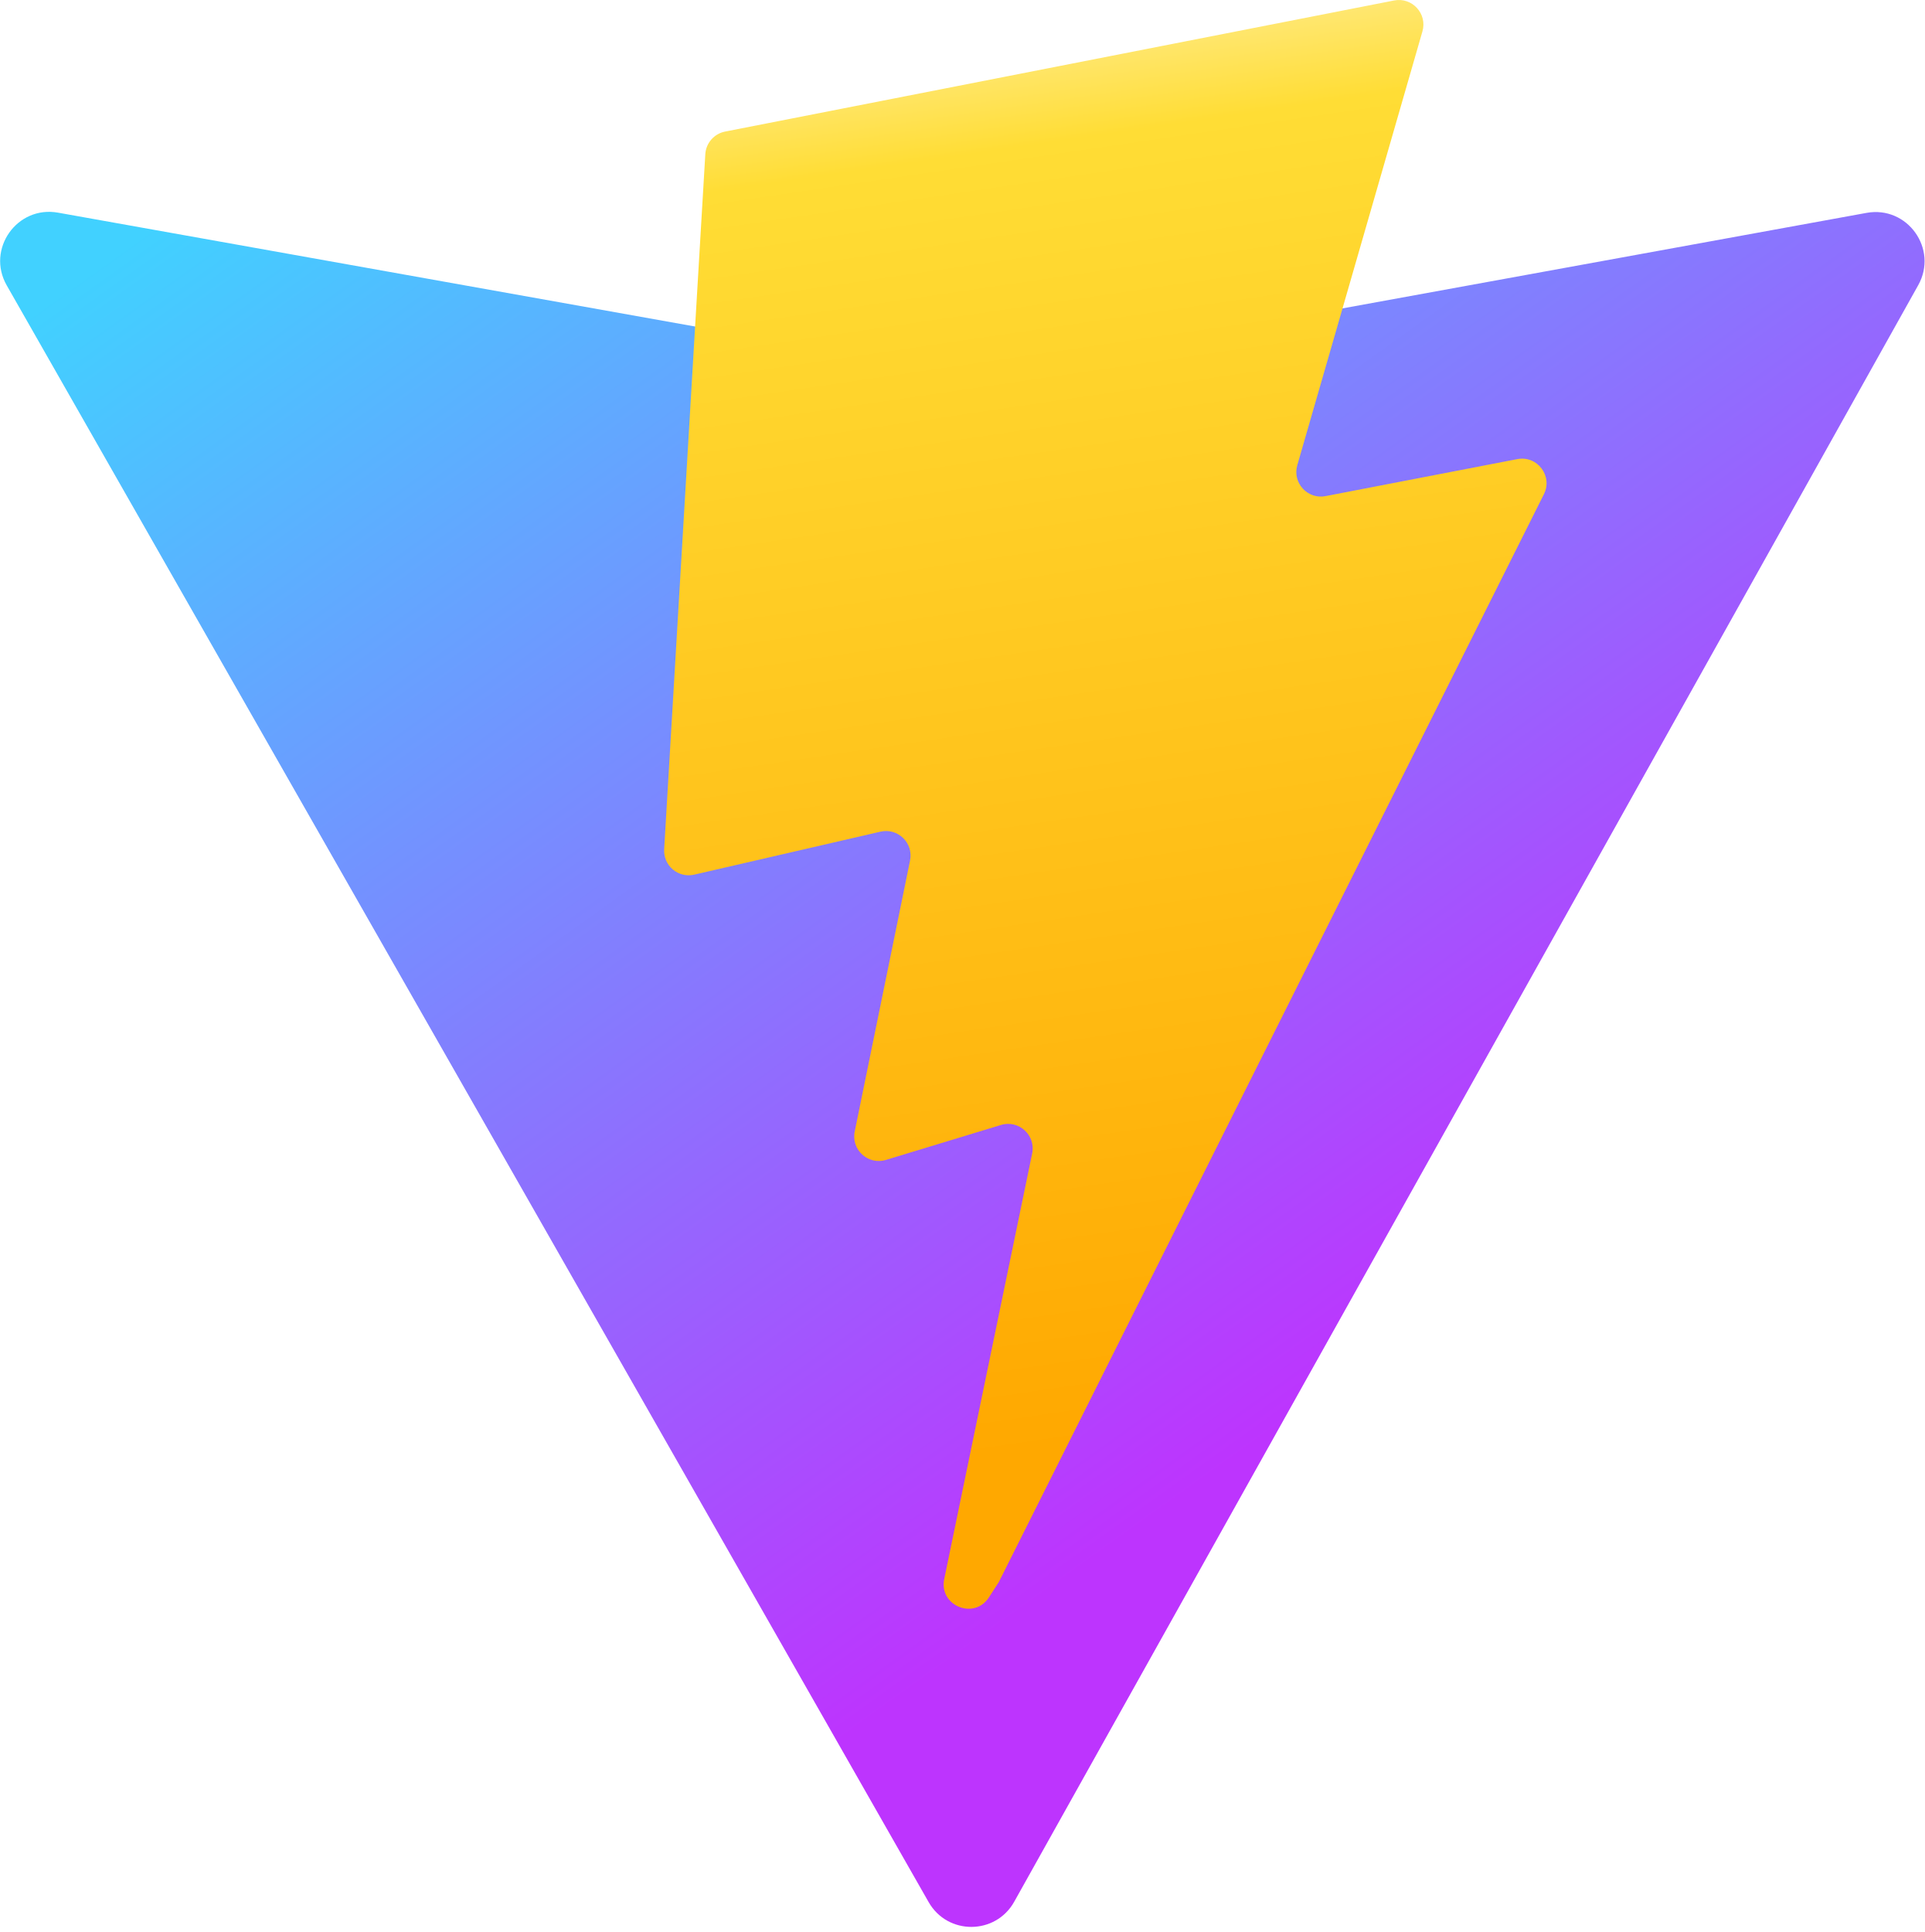
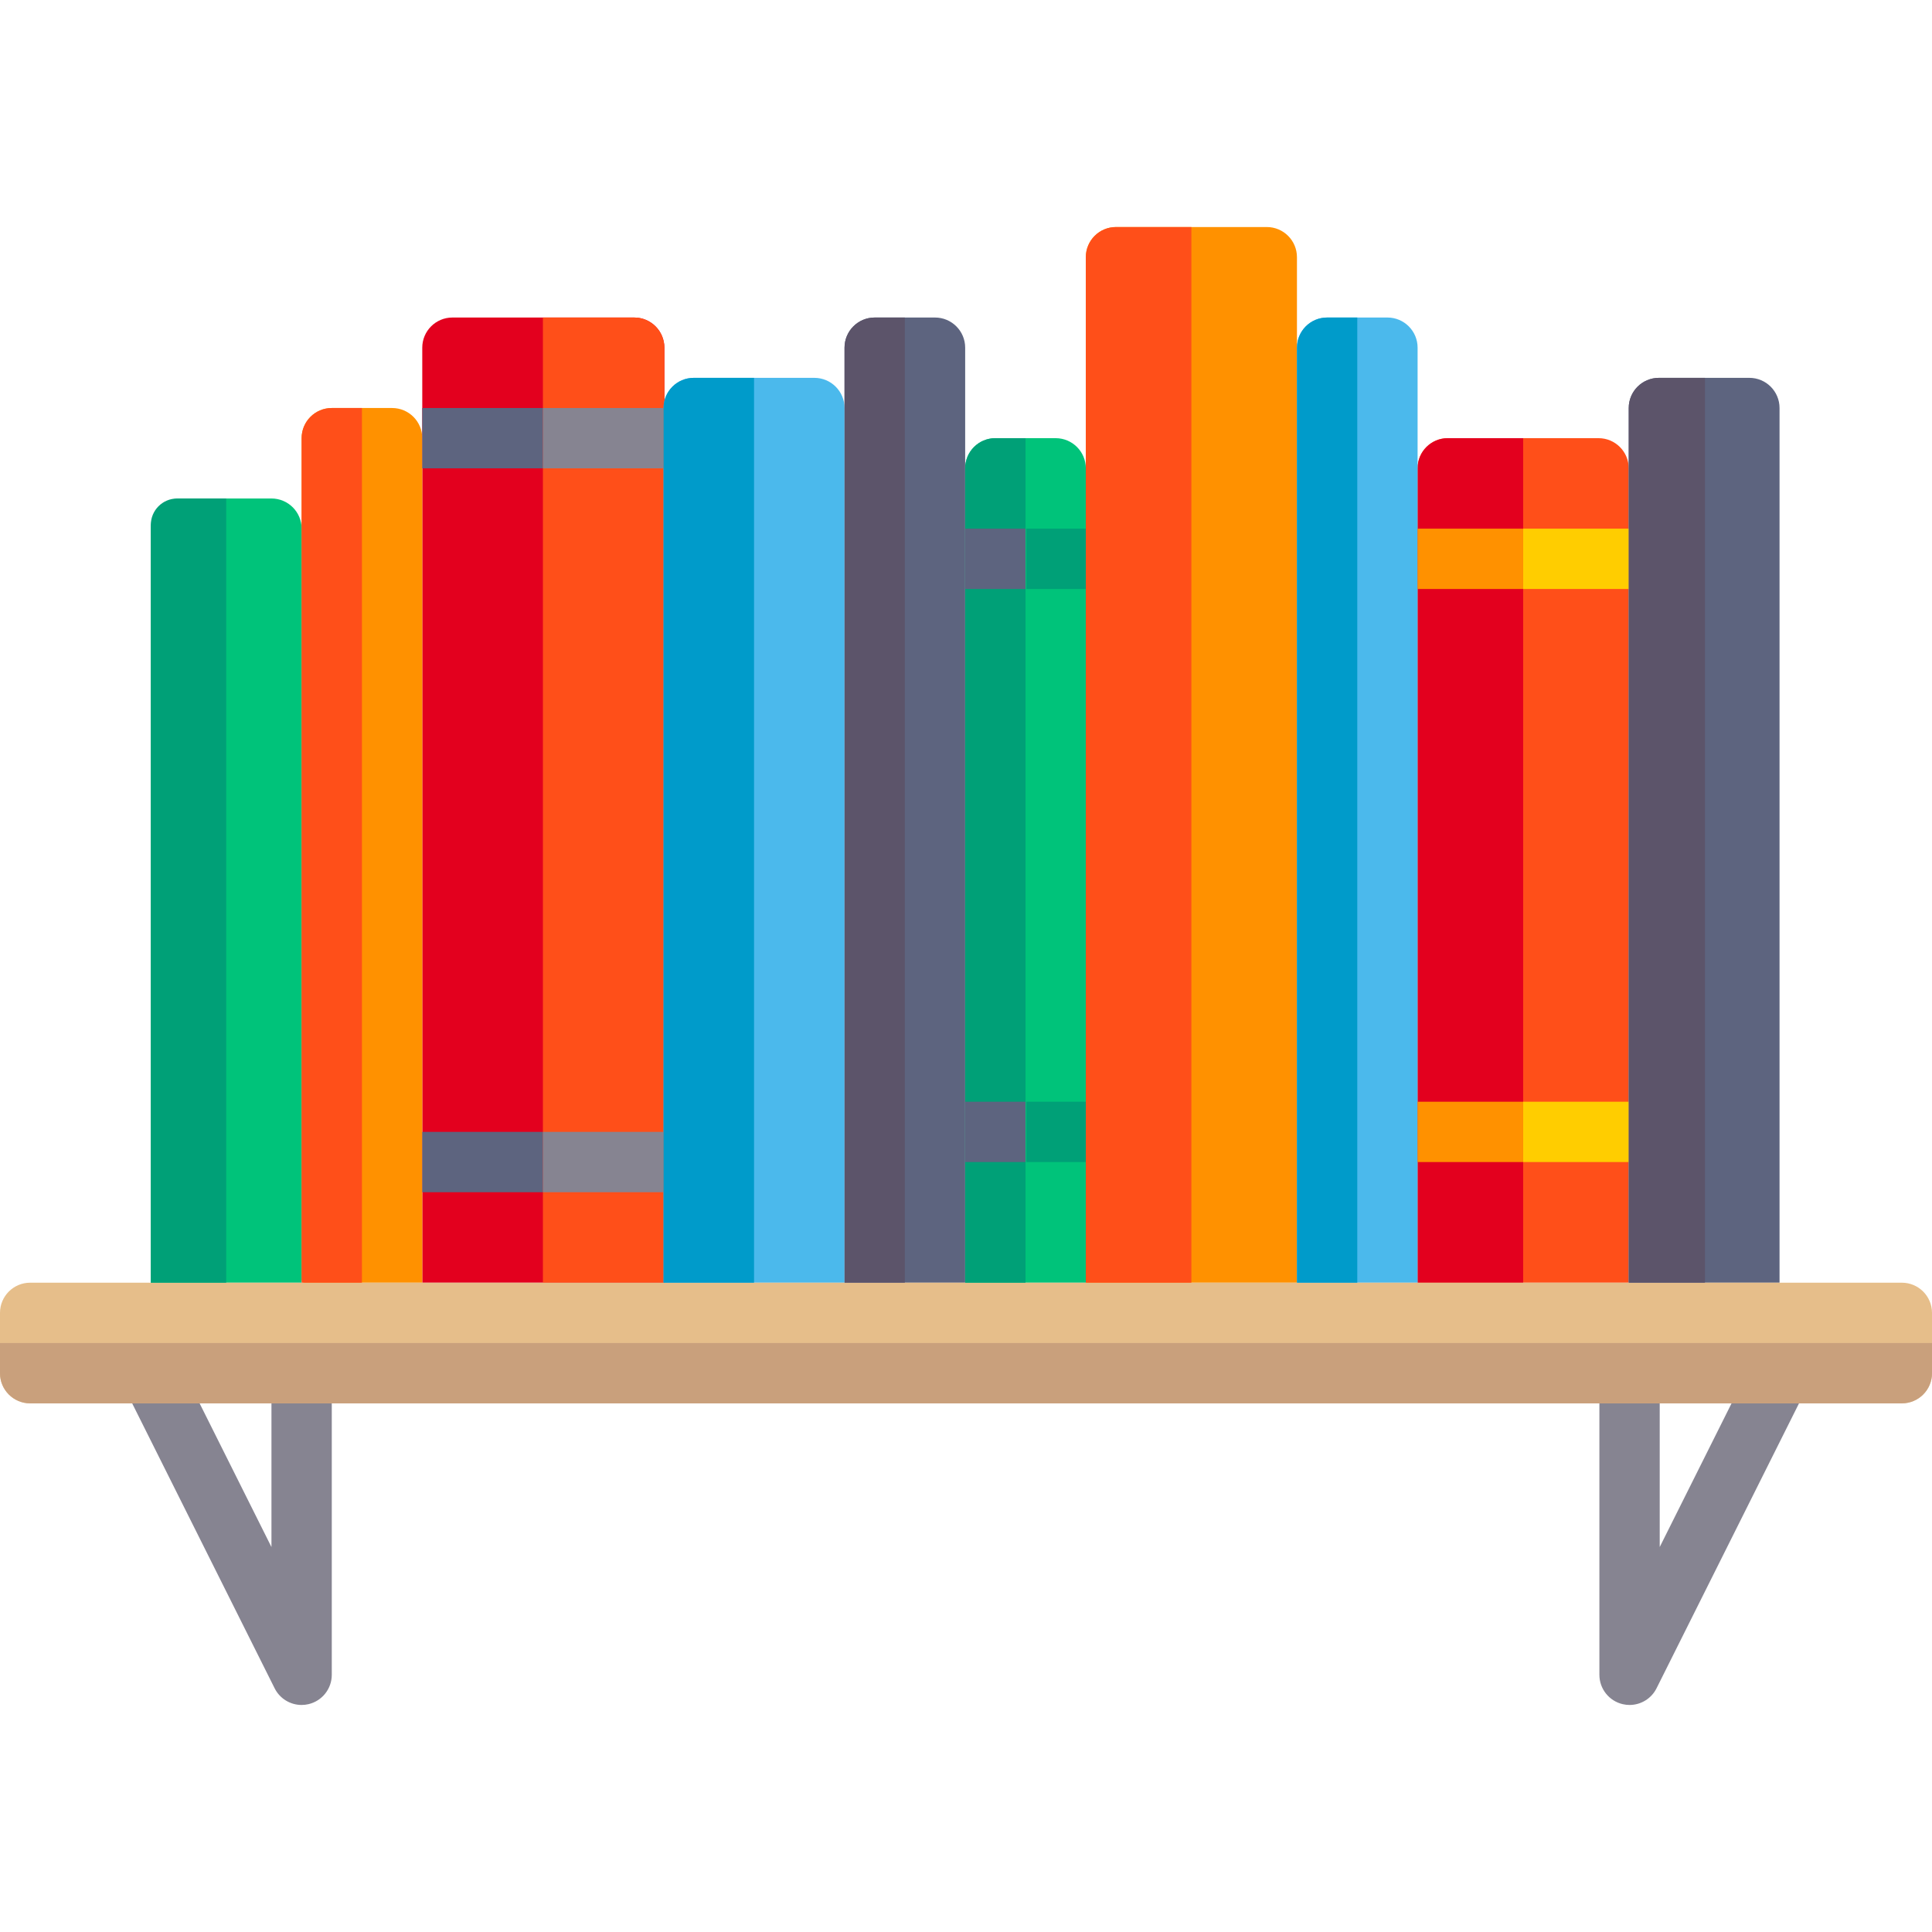
- <svg xmlns="http://www.w3.org/2000/svg" aria-hidden="true" role="img" class="iconify iconify--logos" width="31.88" height="32" preserveAspectRatio="xMidYMid meet" viewBox="0 0 256 257">
-   <defs>
-     <linearGradient id="IconifyId1813088fe1fbc01fb466" x1="-.828%" x2="57.636%" y1="7.652%" y2="78.411%">
-       <stop offset="0%" stop-color="#41D1FF" />
-       <stop offset="100%" stop-color="#BD34FE" />
-     </linearGradient>
-     <linearGradient id="IconifyId1813088fe1fbc01fb467" x1="43.376%" x2="50.316%" y1="2.242%" y2="89.03%">
-       <stop offset="0%" stop-color="#FFEA83" />
-       <stop offset="8.333%" stop-color="#FFDD35" />
-       <stop offset="100%" stop-color="#FFA800" />
-     </linearGradient>
-   </defs>
-   <path fill="url(#IconifyId1813088fe1fbc01fb466)" d="M255.153 37.938L134.897 252.976c-2.483 4.44-8.862 4.466-11.382.048L.875 37.958c-2.746-4.814 1.371-10.646 6.827-9.67l120.385 21.517a6.537 6.537 0 0 0 2.322-.004l117.867-21.483c5.438-.991 9.574 4.796 6.877 9.62Z" />
-   <path fill="url(#IconifyId1813088fe1fbc01fb467)" d="M185.432.063L96.44 17.501a3.268 3.268 0 0 0-2.634 3.014l-5.474 92.456a3.268 3.268 0 0 0 3.997 3.378l24.777-5.718c2.318-.535 4.413 1.507 3.936 3.838l-7.361 36.047c-.495 2.426 1.782 4.5 4.151 3.78l15.304-4.649c2.372-.72 4.652 1.36 4.15 3.788l-11.698 56.621c-.732 3.542 3.979 5.473 5.943 2.437l1.313-2.028l72.516-144.72c1.215-2.423-.88-5.186-3.54-4.672l-25.505 4.922c-2.396.462-4.435-1.77-3.759-4.114l16.646-57.705c.677-2.35-1.37-4.583-3.769-4.113Z" />
+ <svg xmlns="http://www.w3.org/2000/svg" version="1.1" id="Layer_1" viewBox="0 0 512.438 512.438" xml:space="preserve">
+   <g>
+     <g>
+       <path style="fill:#FF4F19;" d="M424,116.219h-40c-4.418,0-8,3.582-8,8v216h56v-216C432,119.801,428.418,116.219,424,116.219z" />
+     </g>
+     <g>
+       <path style="fill:#E3001E;" d="M404,116.219h-20c-4.418,0-8,3.582-8,8v216h28V116.219z" />
+     </g>
+     <g>
+       <path style="fill:#E3001E;" d="M168.219,84.219H120c-4.418,0-8,3.582-8,8v248h64.219v-248    C176.219,87.801,172.637,84.219,168.219,84.219z" />
+     </g>
+     <g>
+       <path style="fill:#FF4F19;" d="M168.219,84.219H144v256h32.219v-248C176.219,87.801,172.637,84.219,168.219,84.219z" />
+     </g>
+     <g>
+       <g>
+         <path style="fill:#868491;" d="M80,452.219c-2.977,0-5.781-1.668-7.156-4.422l-40-80c-1.977-3.953-0.375-8.758,3.578-10.734     c3.945-1.969,8.758-0.375,10.734,3.578L72,410.332v-46.113c0-4.418,3.578-8,8-8s8,3.582,8,8v80c0,3.711-2.555,6.934-6.164,7.785     C81.227,452.149,80.609,452.219,80,452.219z" />
+       </g>
+     </g>
+     <g>
+       <g>
+         <path style="fill:#868491;" d="M432.219,452.219c-0.609,0-1.227-0.07-1.836-0.215c-3.609-0.852-6.164-4.074-6.164-7.785v-80     c0-4.418,3.578-8,8-8s8,3.582,8,8v46.113l24.844-49.691c1.984-3.953,6.781-5.547,10.734-3.578     c3.953,1.977,5.555,6.781,3.578,10.734l-40,80C438,450.551,435.195,452.219,432.219,452.219z" />
+       </g>
+     </g>
+     <g>
+       <path style="fill:#5D647F;" d="M248,84.219h-16c-4.418,0-8,3.582-8,8v248h32v-248C256,87.801,252.418,84.219,248,84.219z" />
+     </g>
+     <g>
+       <path style="fill:#4BB9EC;" d="M368,84.219h-16c-4.418,0-8,3.582-8,8v248h32v-248C376,87.801,372.418,84.219,368,84.219z" />
+     </g>
+     <g>
+       <path style="fill:#FF9100;" d="M104,108.219H88c-4.418,0-8,3.582-8,8v223.125c0,0.483,0.392,0.875,0.875,0.875H112v-224    C112,111.801,108.418,108.219,104,108.219z" />
+     </g>
+     <g>
+       <path style="fill:#00C37A;" d="M72,132.219H48c-4.418,0-8,3.582-8,8v200h40v-200C80,135.801,76.418,132.219,72,132.219z" />
+     </g>
+     <g>
+       <path style="fill:#5D647F;" d="M464,100.219h-24c-4.418,0-8,3.582-8,8v232h40v-232C472,103.801,468.418,100.219,464,100.219z" />
+     </g>
+     <g>
+       <path style="fill:#FF9100;" d="M336,60.219h-40c-4.418,0-8,3.582-8,8v272h56v-272C344,63.801,340.418,60.219,336,60.219z" />
+     </g>
+     <g>
+       <path style="fill:#00C37A;" d="M280,116.219h-16c-4.418,0-8,3.582-8,8v216h32v-216C288,119.801,284.418,116.219,280,116.219z" />
+     </g>
+     <g>
+       <path style="fill:#4BB9EC;" d="M216,100.219h-32c-4.418,0-8,3.582-8,8v232h48v-232C224,103.801,220.418,100.219,216,100.219z" />
+     </g>
+     <g>
+       <path style="fill:#E6BE8A;" d="M504.438,372.219H8c-4.418,0-8-3.582-8-8v-16c0-4.418,3.582-8,8-8h496.438c4.418,0,8,3.582,8,8v16    C512.438,368.637,508.856,372.219,504.438,372.219z" />
+     </g>
+     <g>
+       <rect x="112" y="108.219" style="fill:#5D647F;" width="32" height="16" />
+     </g>
+     <g>
+       <rect x="144" y="108.219" style="fill:#868491;" width="32" height="16" />
+     </g>
+     <g>
+       <rect x="112" y="300.219" style="fill:#5D647F;" width="32" height="16" />
+     </g>
+     <g>
+       <rect x="144" y="300.219" style="fill:#868491;" width="32" height="16" />
+     </g>
+     <g>
+       <g>
+         <rect x="272.219" y="140.219" style="fill:#00A077;" width="16" height="16" />
+       </g>
+     </g>
+     <g>
+       <g>
+         <rect x="272.219" y="292.219" style="fill:#00A077;" width="16" height="16" />
+       </g>
+     </g>
+     <g>
+       <g>
+         <rect x="376" y="140.219" style="fill:#FF9100;" width="28" height="16" />
+       </g>
+     </g>
+     <g>
+       <g>
+         <rect x="376" y="292.219" style="fill:#FF9100;" width="28" height="16" />
+       </g>
+     </g>
+     <g>
+       <g>
+         <rect x="404" y="140.219" style="fill:#FFCD00;" width="28" height="16" />
+       </g>
+     </g>
+     <g>
+       <g>
+         <rect x="404" y="292.219" style="fill:#FFCD00;" width="28" height="16" />
+       </g>
+     </g>
+     <g>
+       <path style="fill:#009BCA;" d="M176,108.219v232h24v-240h-16C179.582,100.219,176,103.801,176,108.219z" />
+     </g>
+     <g>
+       <path style="fill:#FF4F19;" d="M80,340.219h16v-232h-8c-4.418,0-8,3.582-8,8V340.219z" />
+     </g>
+     <g>
+       <path style="fill:#00A077;" d="M40,340.219h20v-208H46.998c-3.865,0-6.998,3.133-6.998,6.998V340.219z" />
+     </g>
+     <g>
+       <path style="fill:#5C546A;" d="M224,340.219h16v-256h-8c-4.418,0-8,3.582-8,8V340.219z" />
+     </g>
+     <g>
+       <path style="fill:#00A077;" d="M256,340.219h16v-224h-8c-4.418,0-8,3.582-8,8V340.219z" />
+     </g>
+     <g>
+       <g>
+         <rect x="256" y="140.219" style="fill:#5D647F;" width="16" height="16" />
+       </g>
+     </g>
+     <g>
+       <g>
+         <rect x="256" y="292.219" style="fill:#5D647F;" width="16" height="16" />
+       </g>
+     </g>
+     <g>
+       <path style="fill:#FF4F19;" d="M288,340.219h28v-280h-20c-4.418,0-8,3.582-8,8V340.219z" />
+     </g>
+     <g>
+       <path style="fill:#009BCA;" d="M360,84.219h-8c-4.418,0-8,3.582-8,8v248h16V84.219z" />
+     </g>
+     <g>
+       <path style="fill:#5C546A;" d="M452.22,100.219H440c-4.418,0-8,3.582-8,8v232h20.22V100.219z" />
+     </g>
+     <g>
+       <path style="fill:#C9A07C;" d="M0,356.219v8c0,4.418,3.582,8,8,8h496.438c4.418,0,8-3.582,8-8v-8H0z" />
+     </g>
+   </g>
</svg>
